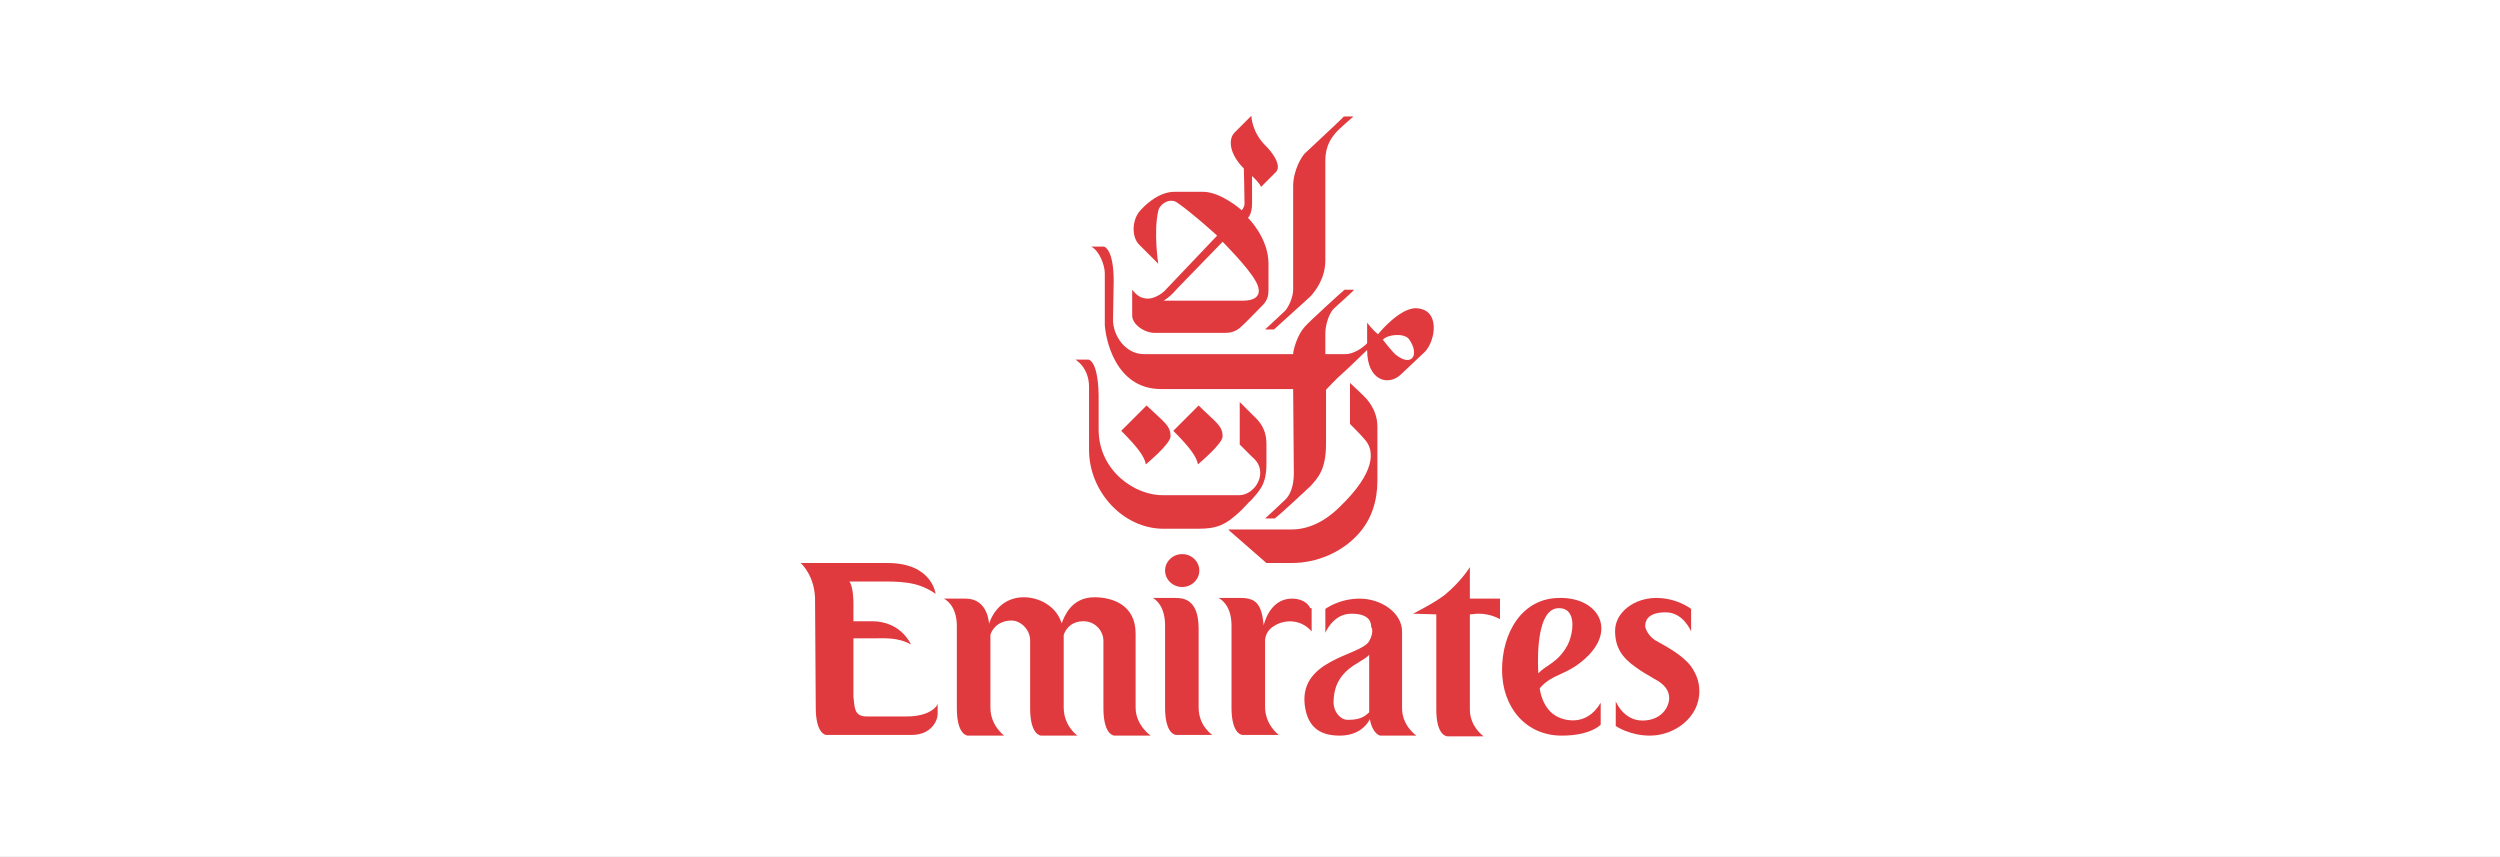
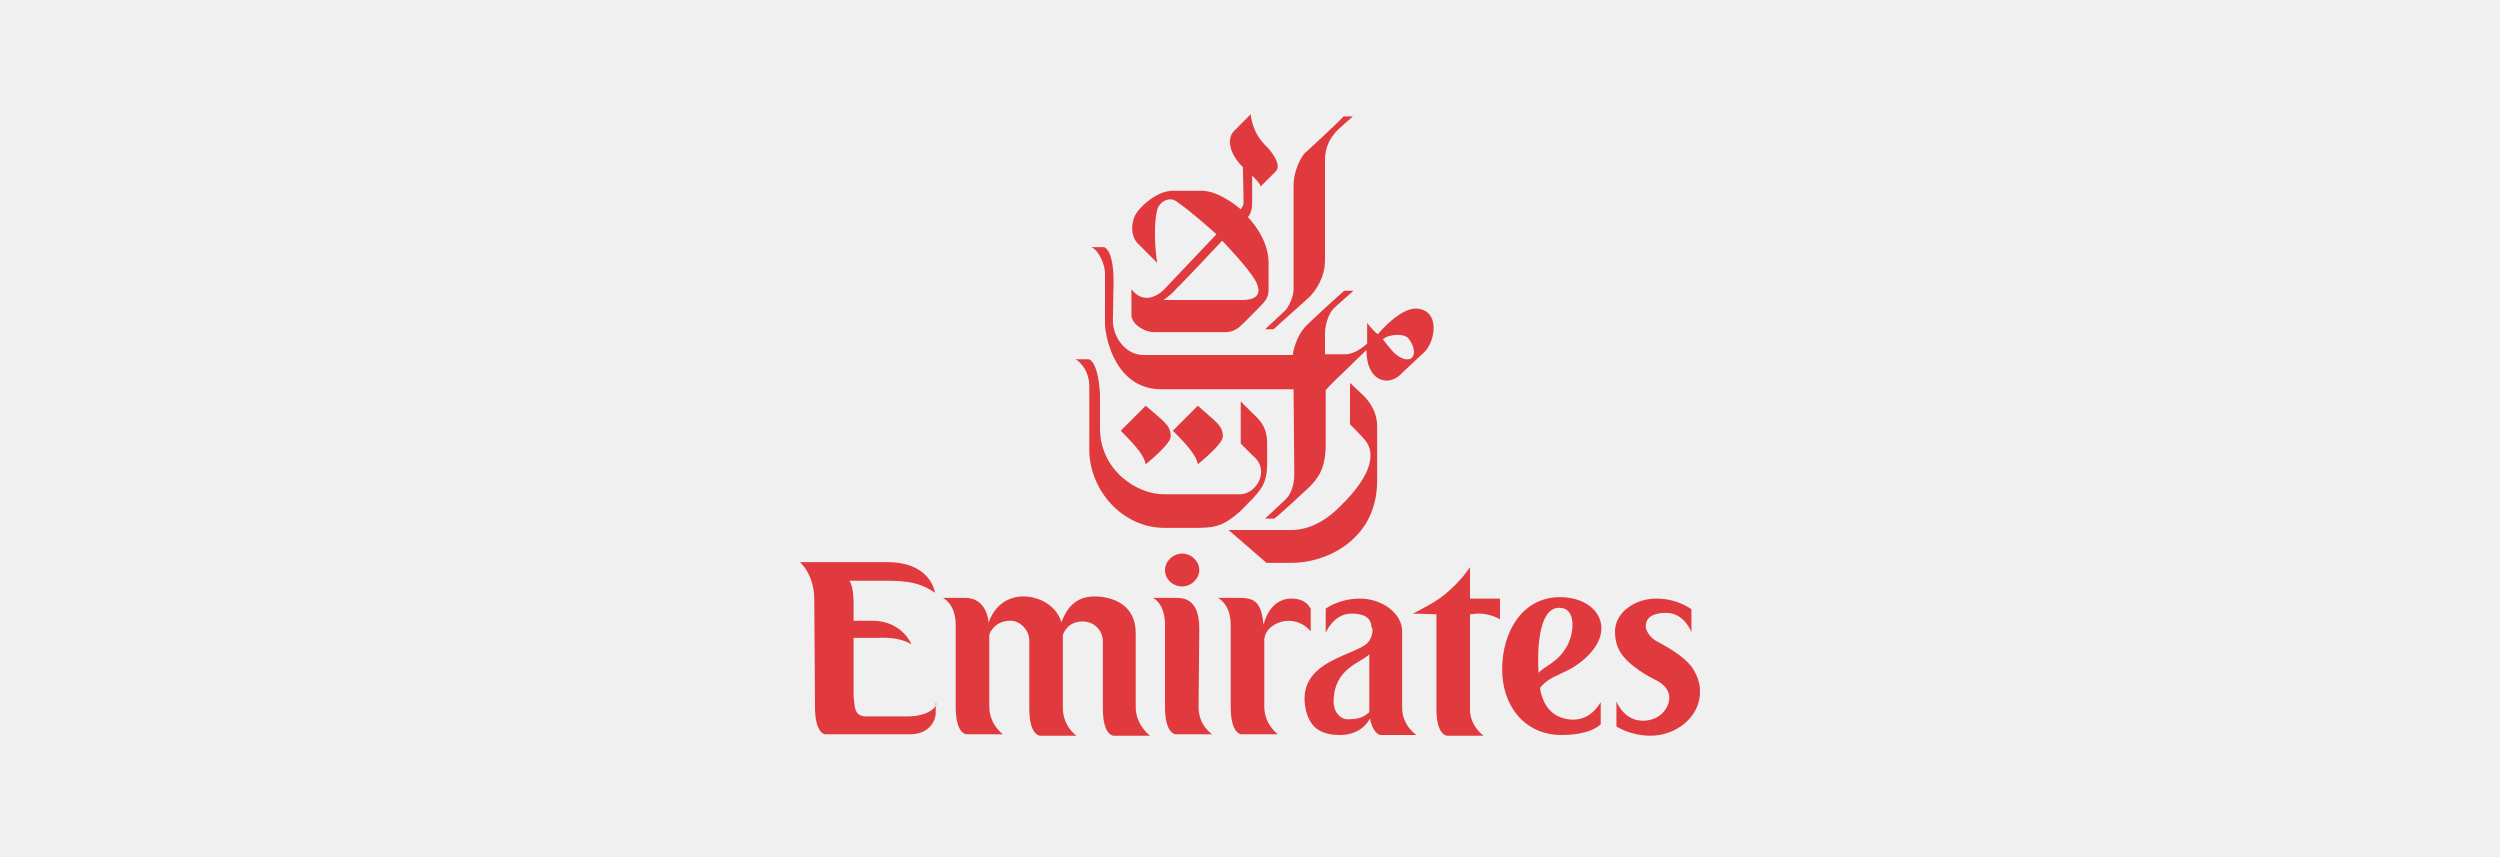
- <svg xmlns="http://www.w3.org/2000/svg" version="1.1" id="Layer_1" x="0px" y="0px" viewBox="-951 3197.7 365 125" enable-background="new -951 3197.7 365 125" xml:space="preserve">
-   <rect id="Rectangle-84" x="-951" y="3197.7" fill="#FFFFFF" width="365" height="125">
+ <svg xmlns="http://www.w3.org/2000/svg" version="1.0" id="Layer_1" x="0px" y="0px" viewBox="0 50.1 350 119.9" enable-background="new 0 50.1 350 119.9" xml:space="preserve">
+   <rect id="Rectangle-84" y="50.1" fill="none" width="350" height="119.9">
</rect>
-   <path id="Fill-1" fill="#E03A3E" d="M-760.5,3220.1c-0.4,0.4-1.7,2.4-1.7,4.8c0,0.6,0,14.6,0,15.1c0,1.1-0.7,2.6-1.2,3.1  c-0.4,0.4-2.7,2.5-2.9,2.7l1.3,0c0.4-0.4,4.9-4.4,5.4-4.9c0.6-0.7,2.1-2.5,2.1-5.2c0-0.7,0-14,0-14.6c0-2.2,1-3.4,1.5-4  c0.5-0.6,2.3-2.1,2.6-2.4l-1.4,0C-755.1,3215.1-760,3219.6-760.5,3220.1" />
-   <path id="Fill-2" fill="#E03A3E" d="M-771.6,3275.1l5.5,4.8h3.7c3.7,0,7.2-1.6,9.4-3.9c2.3-2.3,3.1-5.3,3.1-8.1v-7.9  c0-2.6-1.7-4.2-2.1-4.6c-0.3-0.3-1.9-1.8-1.9-1.8v6c0,0,1.8,1.8,2.1,2.2c1.6,1.7,1.6,4.9-3.6,9.9c-0.9,0.9-3.5,3.3-7,3.3H-771.6" />
-   <path id="Fill-3" fill="#E03A3E" d="M-756.3,3242.8c-0.6,0.6-1.2,2.2-1.2,3.6v3h3c1.2,0,2.7-1.1,3.1-1.6c0,0,0-3,0-3  s0.8,1.1,1.6,1.7c0.3-0.4,3.1-3.7,5.4-3.8c3.8,0,3,4.8,1.4,6.4c-0.5,0.5-2.8,2.6-3.5,3.3c-1.8,1.7-4.9,0.9-4.9-3.6  c0,0-3.3,3.2-3.8,3.6c-0.5,0.4-2.2,2.2-2.2,2.2v7.9c0,3.8-1.2,5-2.3,6.2c-0.4,0.4-4.6,4.3-5.2,4.7l-1.4,0c0,0,2.5-2.3,3-2.8  c0.6-0.6,1.2-1.8,1.2-3.8c0-0.5-0.1-12.3-0.1-12.3h-19.3c-6.7,0-8.1-7.4-8.2-9.4c0-0.6,0-6.5,0-7.5c0-1.2-0.8-3.3-2-3.9h1.9  c0.2,0.1,1.4,0.6,1.4,5.1c0,0-0.1,5.3-0.1,5.6c0,2.3,1.8,5,4.5,5c0.5,0,21.8,0,21.8,0c0-0.6,0.6-2.8,1.7-4c0.6-0.7,5.3-5,5.8-5.4  l1.4,0C-753.5,3240.3-755.8,3242.3-756.3,3242.8L-756.3,3242.8z M-749.1,3247.3c0,0,1.3,1.7,1.9,2.2c2.4,1.9,3.5-0.1,1.9-2.3  C-746,3246.3-748.4,3246.5-749.1,3247.3L-749.1,3247.3z" />
-   <path id="Fill-4" fill="#E03A3E" d="M-772.5,3261.4c0,1.1-3.4,3.9-3.6,4.1c-0.2-1.1-1.1-2.4-3.6-4.9l3.7-3.7  C-773.6,3259.3-772.5,3259.8-772.5,3261.4" />
-   <path id="Fill-5" fill="#E03A3E" d="M-766.1,3219.1c0.7,0.7,2.3,2.7,1.4,3.7c-0.8,0.8-2.2,2.2-2.2,2.2c-0.1-0.5-1.3-1.6-1.3-1.6  s0,3.6,0,4c0,1.6-0.6,2.1-0.6,2.1s3,2.9,3,6.7c0,1.8,0,3.5,0,3.9c0,0.8-0.2,1.4-0.7,2c-0.3,0.3-3,3.1-3.4,3.4  c-0.8,0.7-1.6,0.8-2.3,0.8h-10.2c-1.6,0-3.3-1.3-3.3-2.5c0-0.3,0-3.8,0-3.8c0.5,0.6,1.1,1.3,2.3,1.3c1,0,2.1-0.8,2.4-1.1  c0.3-0.3,7.7-8.1,7.7-8.1s-3.5-3.2-5.8-4.8c-1.1-0.8-2.6,0.2-2.8,1.2c-0.7,3.1,0,7.7,0,7.7s-2.3-2.3-2.8-2.8  c-1.1-1.1-1.1-3.7,0.3-5.1c0.2-0.2,2.3-2.6,4.9-2.6h4.1c2.7,0,5.7,2.7,5.7,2.7s0.4-0.5,0.4-0.9c0-1.4-0.1-5.2-0.1-5.2  c-2.1-2.1-2.3-4.2-1.4-5.2c1.8-1.8,2.5-2.5,2.5-2.5S-768.3,3217-766.1,3219.1L-766.1,3219.1z M-779,3239.7c-1,1.1-1.2,1.3-2.1,1.9  h11.5c3.1,0,2.5-1.9,1.9-2.9c-1.1-2-4.8-5.7-4.8-5.7S-778.8,3239.5-779,3239.7L-779,3239.7z" />
-   <path id="Fill-6" fill="#E03A3E" d="M-792.1,3250.2h-1.9c0,0,2,1.1,2,4v9.2c0,6,4.9,11.5,10.9,11.5h5c3,0,4.1-0.7,5.9-2.3  c0.7-0.6,1.5-1.6,1.9-1.9c1-1.2,2.2-2.1,2.2-5.2v-3c0-2.6-1.5-3.7-2.2-4.4c-0.5-0.5-1.7-1.7-1.7-1.7v6.2c0,0,1.3,1.3,1.8,1.8  c2.6,2.1,0.5,5.6-1.9,5.6c-0.5,0-10.3,0-11,0c-4.1,0.1-9.5-3.5-9.5-9.6v-5C-790.7,3250.2-792.1,3250.2-792.1,3250.2" />
-   <path id="Fill-7" fill="#E03A3E" d="M-780.1,3261.4c0,1.1-3.4,3.9-3.6,4.1c-0.2-1.1-1.1-2.4-3.6-4.9l3.7-3.7  C-781.1,3259.3-780.1,3259.8-780.1,3261.4" />
-   <path id="Fill-8" fill="#E03A3E" d="M-818.6,3302.3c-0.6,0-5.2,0-5.9,0c-1.9,0-1.7-1.5-1.9-2.9v-8.5c0,0,1.3,0,2.8,0  c1.6,0,3.7-0.2,5.6,0.9c0,0-1.4-3.4-5.7-3.4h-2.7v-1.7v-1c0,0,0-2.4-0.6-3.1c0,0,3.6,0,3.9,0c3.4,0,6-0.1,8.7,1.8c0,0-0.5-4.5-7-4.5  h-12.7c0,0,2.2,1.9,2.1,5.7l0.1,15.4c0,3.9,1.5,4,1.5,4h4.3h2h6.2c2.8,0,3.8-2,3.8-3.1l0-1.5C-814,3300.5-814.9,3302.3-818.6,3302.3  " />
-   <path id="Fill-9" fill="#E03A3E" d="M-785.2,3301v-10.8c0-4.2-3.4-5.3-6-5.3c-3.4,0-4.4,2.8-4.8,3.8c-0.8-2.6-3.4-3.8-5.5-3.8  c-4.1,0-5.1,3.9-5.1,3.9s-0.1-3.7-3.4-3.7l-3.2,0c0,0,1.9,0.8,1.9,4l0,12c0,4,1.6,4,1.6,4h5.3c-0.1-0.1-2-1.5-2-4.1v-10.6  c0.1-0.5,0.9-2.1,3.1-2.1c1.3,0,2.7,1.3,2.7,2.9l0,9.9c0,4,1.6,4,1.6,4h5.3c0,0-2-1.4-2-4.1l0-10.6c0.2-0.6,0.9-2,2.9-2  c1.6,0,2.9,1.3,2.9,2.9c0,0,0,9,0,9.8c0,4,1.6,4,1.6,4c2.8,0,5.3,0,5.3,0S-785.2,3303.6-785.2,3301" />
-   <path id="Fill-10" fill="#E03A3E" d="M-776,3301c0,2.7,2,4,2,4s-2.5,0-5.3,0c0,0-1.6,0-1.6-4v0l0-12c0-3.2-1.8-4-1.8-4h3.2  c1.1,0,3.5,0,3.5,4.5L-776,3301L-776,3301" />
-   <path id="Fill-11" fill="#E03A3E" d="M-759.7,3286.5c0,0-0.5-1.4-2.7-1.4c-3.3,0-4.1,3.9-4.1,3.9c-0.3-3.1-1.1-4-3.4-4l-3.2,0  c0,0,1.9,0.8,1.9,4l0,12c0,4,1.6,4,1.6,4h5.3c-0.1-0.1-2-1.5-2-4.1l0-9.8c0.1-0.9,0.6-1.6,1.3-2c1.7-1.1,4.1-0.9,5.5,0.8V3286.5" />
-   <path id="Fill-12" fill="#E03A3E" d="M-735.1,3287.3c1.8,0,3.1,0.8,3.1,0.8l0-3h-4.4l0-4.6c0,0-1.2,2-3.6,4  c-1.5,1.2-4.7,2.8-4.7,2.8l3.4,0.1l0,13.9c0,3.9,1.6,3.9,1.6,3.9c2.9,0,5.3,0,5.3,0s-2-1.4-2-3.9l0-13.9  C-735,3287.3-735.9,3287.3-735.1,3287.3" />
-   <path id="Fill-13" fill="#E03A3E" d="M-719,3293.3c-3,3.1-5.3,2.6-7.2,4.9c0,0,0.3,3.1,2.7,4.2c0.8,0.4,4.1,1.5,6.2-2.1l0,3.2  c0,0-1.4,1.6-5.7,1.6c-5.2,0-8.7-4.1-8.7-9.6c0-5.4,2.9-10.5,8.4-10.5C-718,3284.9-715.1,3289.2-719,3293.3L-719,3293.3z   M-722.2,3292c0.9-1.6,1.6-5.7-1.4-5.5c-3.5,0.3-2.8,9.5-2.8,9.5C-725.3,3294.8-723.6,3294.5-722.2,3292L-722.2,3292z" />
-   <path id="Fill-14" fill="#E03A3E" d="M-778.4,3283.4c1.4,0,2.5-1.1,2.5-2.4c0-1.3-1.1-2.4-2.5-2.4c-1.4,0-2.5,1.1-2.5,2.4  C-780.9,3282.3-779.8,3283.4-778.4,3283.4" />
-   <path id="Fill-15" fill="#E03A3E" d="M-754.2,3302.8c-1.2,0-2.1-1.3-2.1-2.5c0-5,4.1-5.7,5.2-7l0,8.4  C-751.6,3302.1-752.1,3302.8-754.2,3302.8L-754.2,3302.8z M-751.1,3291.3c-1.2,2.2-10.8,2.6-9.3,10c0.6,2.9,2.5,3.8,5,3.8  c2.4,0,3.8-1.2,4.4-2.4c0.4,2.2,1.5,2.4,1.5,2.4c2.8,0,5.3,0,5.3,0s-2.1-1.4-2.1-4v-11.2c0-2.7-3-4.8-6.2-4.8c-3,0-5,1.5-5,1.5v3.5  c0,0,1.1-2.8,3.8-2.8c2.7,0,2.9,1.3,2.9,2C-750.7,3289.2-750.4,3290.1-751.1,3291.3L-751.1,3291.3z" />
-   <path id="Fill-16" fill="#E03A3E" d="M-707.3,3299.6c0,1.4-1.2,3.3-3.9,3.3c-2.8,0-3.9-2.8-3.9-2.8v3.6c0,0,2,1.4,5,1.4  c3.6,0,7.3-2.7,7.2-6.6c0-1.3-0.5-2.5-1.2-3.5c-1.2-1.6-3.4-2.8-5.2-3.8c-1-0.6-1.5-1.7-1.5-2.1c0-0.7,0.3-2,3-2  c2.6,0,3.7,2.8,3.7,2.8l0-3.3c0,0-2-1.6-5.1-1.6c-3.2,0-6,2.1-6,4.8c0,2.4,1,3.9,3,5.3c0.8,0.6,1.7,1.1,2.7,1.7  C-707.9,3297.6-707.3,3298.6-707.3,3299.6" />
+   <path id="Fill-1" fill="#E03A3E" d="M182.7,71.5c-0.4,0.4-1.6,2.3-1.6,4.6c0,0.6,0,14,0,14.5c0,1.1-0.7,2.5-1.2,3  c-0.4,0.4-2.6,2.4-2.8,2.6h1.2c0.4-0.4,4.7-4.2,5.2-4.7c0.6-0.7,2-2.4,2-5c0-0.7,0-13.4,0-14c0-2.1,1-3.3,1.4-3.8  c0.5-0.6,2.2-2,2.5-2.3h-1.3C187.8,66.8,183.2,71.1,182.7,71.5" />
+   <path id="Fill-2" fill="#E03A3E" d="M172,124.3l5.3,4.6h3.5c3.5,0,6.9-1.5,9-3.7c2.2-2.2,3-5.1,3-7.8v-7.6c0-2.5-1.6-4-2-4.4  c-0.3-0.3-1.8-1.7-1.8-1.7v5.8c0,0,1.7,1.7,2,2.1c1.5,1.6,1.5,4.7-3.5,9.5c-0.9,0.9-3.4,3.2-6.7,3.2L172,124.3" />
+   <path id="Fill-3" fill="#E03A3E" d="M186.7,93.3c-0.6,0.6-1.2,2.1-1.2,3.5v2.9h2.9c1.2,0,2.6-1.1,3-1.5v-2.9c0,0,0.8,1.1,1.5,1.6  c0.3-0.4,3-3.5,5.2-3.6c3.6,0,2.9,4.6,1.3,6.1c-0.5,0.5-2.7,2.5-3.4,3.2c-1.7,1.6-4.7,0.9-4.7-3.5c0,0-3.2,3.1-3.6,3.5  c-0.5,0.4-2.1,2.1-2.1,2.1v7.6c0,3.6-1.2,4.8-2.2,5.9c-0.4,0.4-4.4,4.1-5,4.5h-1.3c0,0,2.4-2.2,2.9-2.7c0.6-0.6,1.2-1.7,1.2-3.6  c0-0.5-0.1-11.8-0.1-11.8h-18.5c-6.4,0-7.8-7.1-7.9-9c0-0.6,0-6.2,0-7.2c0-1.2-0.8-3.2-1.9-3.7h1.8c0.2,0.1,1.3,0.6,1.3,4.9  c0,0-0.1,5.1-0.1,5.4c0,2.2,1.7,4.8,4.3,4.8c0.5,0,20.9,0,20.9,0c0-0.6,0.6-2.7,1.6-3.8c0.6-0.7,5.1-4.8,5.6-5.2h1.3  C189.4,90.9,187.2,92.8,186.7,93.3L186.7,93.3z M193.6,97.6c0,0,1.2,1.6,1.8,2.1c2.3,1.8,3.4-0.1,1.8-2.2  C196.6,96.7,194.3,96.9,193.6,97.6L193.6,97.6z" />
+   <path id="Fill-4" fill="#E03A3E" d="M171.2,111.2c0,1.1-3.3,3.7-3.5,3.9c-0.2-1.1-1.1-2.3-3.5-4.7l3.5-3.5  C170.1,109.1,171.2,109.6,171.2,111.2" />
+   <path id="Fill-5" fill="#E03A3E" d="M177.3,70.6c0.7,0.7,2.2,2.6,1.3,3.5c-0.8,0.8-2.1,2.1-2.1,2.1c-0.1-0.5-1.2-1.5-1.2-1.5  s0,3.5,0,3.8c0,1.5-0.6,2-0.6,2s2.9,2.8,2.9,6.4c0,1.7,0,3.4,0,3.7c0,0.8-0.2,1.3-0.7,1.9c-0.3,0.3-2.9,3-3.3,3.3  c-0.8,0.7-1.5,0.8-2.2,0.8h-9.8c-1.5,0-3.2-1.2-3.2-2.4c0-0.3,0-3.6,0-3.6c0.5,0.6,1.1,1.2,2.2,1.2c1,0,2-0.8,2.3-1.1  c0.3-0.3,7.4-7.8,7.4-7.8s-3.4-3.1-5.6-4.6c-1.1-0.8-2.5,0.2-2.7,1.2c-0.7,3,0,7.4,0,7.4s-2.2-2.2-2.7-2.7c-1.1-1.1-1.1-3.5,0.3-4.9  c0.2-0.2,2.2-2.5,4.7-2.5h3.9c2.6,0,5.5,2.6,5.5,2.6s0.4-0.5,0.4-0.9c0-1.3-0.1-5-0.1-5c-2-2-2.2-4-1.3-5c1.7-1.7,2.4-2.4,2.4-2.4  S175.2,68.6,177.3,70.6L177.3,70.6z M164.9,90.3c-1,1.1-1.2,1.2-2,1.8h11c3,0,2.4-1.8,1.8-2.8c-1.1-1.9-4.6-5.5-4.6-5.5  S165.1,90.2,164.9,90.3L164.9,90.3z" />
+   <path id="Fill-6" fill="#E03A3E" d="M152.4,100.4h-1.8c0,0,1.9,1.1,1.9,3.8v8.8c0,5.8,4.7,11,10.5,11h4.8c2.9,0,3.9-0.7,5.7-2.2  c0.7-0.6,1.4-1.5,1.8-1.8c1-1.2,2.1-2,2.1-5v-2.9c0-2.5-1.4-3.5-2.1-4.2c-0.5-0.5-1.6-1.6-1.6-1.6v5.9c0,0,1.2,1.2,1.7,1.7  c2.5,2,0.5,5.4-1.8,5.4c-0.5,0-9.9,0-10.5,0c-3.9,0.1-9.1-3.4-9.1-9.2v-4.8C153.7,100.4,152.4,100.4,152.4,100.4" />
+   <path id="Fill-7" fill="#E03A3E" d="M163.9,111.2c0,1.1-3.3,3.7-3.5,3.9c-0.2-1.1-1.1-2.3-3.5-4.7l3.5-3.5  C162.9,109.1,163.9,109.6,163.9,111.2" />
+   <path id="Fill-8" fill="#E03A3E" d="M127,150.4c-0.6,0-5,0-5.7,0c-1.8,0-1.6-1.4-1.8-2.8v-8.2c0,0,1.2,0,2.7,0  c1.5,0,3.5-0.2,5.4,0.9c0,0-1.3-3.3-5.5-3.3h-2.6v-1.6v-1c0,0,0-2.3-0.6-3c0,0,3.5,0,3.7,0c3.3,0,5.8-0.1,8.3,1.7  c0,0-0.5-4.3-6.7-4.3h-12.2c0,0,2.1,1.8,2,5.5l0.1,14.8c0,3.7,1.4,3.8,1.4,3.8h4.1h1.9h5.9c2.7,0,3.6-1.9,3.6-3v-1.4  C131.4,148.6,130.5,150.4,127,150.4" />
+   <path id="Fill-9" fill="#E03A3E" d="M159,149.1v-10.4c0-4-3.3-5.1-5.8-5.1c-3.3,0-4.2,2.7-4.6,3.6c-0.8-2.5-3.3-3.6-5.3-3.6  c-3.9,0-4.9,3.7-4.9,3.7s-0.1-3.5-3.3-3.5h-3.1c0,0,1.8,0.8,1.8,3.8v11.5c0,3.8,1.5,3.8,1.5,3.8h5.1c-0.1-0.1-1.9-1.4-1.9-3.9V139  c0.1-0.5,0.9-2,3-2c1.2,0,2.6,1.2,2.6,2.8v9.5c0,3.8,1.5,3.8,1.5,3.8h5.1c0,0-1.9-1.3-1.9-3.9V139c0.2-0.6,0.9-1.9,2.8-1.9  c1.5,0,2.8,1.2,2.8,2.8c0,0,0,8.6,0,9.4c0,3.8,1.5,3.8,1.5,3.8c2.7,0,5.1,0,5.1,0S159,151.6,159,149.1" />
+   <path id="Fill-10" fill="#E03A3E" d="M167.8,149.1c0,2.6,1.9,3.8,1.9,3.8s-2.4,0-5.1,0c0,0-1.5,0-1.5-3.8l0,0v-11.5  c0-3.1-1.7-3.8-1.7-3.8h3.1c1.1,0,3.4,0,3.4,4.3L167.8,149.1L167.8,149.1" />
+   <path id="Fill-11" fill="#E03A3E" d="M183.4,135.2c0,0-0.5-1.3-2.6-1.3c-3.2,0-3.9,3.7-3.9,3.7c-0.3-3-1.1-3.8-3.3-3.8h-3.1  c0,0,1.8,0.8,1.8,3.8v11.5c0,3.8,1.5,3.8,1.5,3.8h5.1c-0.1-0.1-1.9-1.4-1.9-3.9v-9.4c0.1-0.9,0.6-1.5,1.2-1.9  c1.6-1.1,3.9-0.9,5.3,0.8v-3.3" />
+   <path id="Fill-12" fill="#E03A3E" d="M207,136c1.7,0,3,0.8,3,0.8v-2.9h-4.2v-4.4c0,0-1.2,1.9-3.5,3.8c-1.4,1.2-4.5,2.7-4.5,2.7  l3.3,0.1v13.3c0,3.7,1.5,3.7,1.5,3.7c2.8,0,5.1,0,5.1,0s-1.9-1.3-1.9-3.7v-13.3C207.1,136,206.3,136,207,136" />
+   <path id="Fill-13" fill="#E03A3E" d="M222.5,141.7c-2.9,3-5.1,2.5-6.9,4.7c0,0,0.3,3,2.6,4c0.8,0.4,3.9,1.4,5.9-2v3.1  c0,0-1.3,1.5-5.5,1.5c-5,0-8.3-3.9-8.3-9.2c0-5.2,2.8-10.1,8.1-10.1C223.4,133.7,226.2,137.8,222.5,141.7L222.5,141.7z M219.4,140.5  c0.9-1.5,1.5-5.5-1.3-5.3c-3.4,0.3-2.7,9.1-2.7,9.1C216.4,143.2,218.1,142.9,219.4,140.5L219.4,140.5z" />
+   <path id="Fill-14" fill="#E03A3E" d="M165.5,132.2c1.3,0,2.4-1.1,2.4-2.3c0-1.2-1.1-2.3-2.4-2.3s-2.4,1.1-2.4,2.3  C163.1,131.2,164.2,132.2,165.5,132.2" />
+   <path id="Fill-15" fill="#E03A3E" d="M188.7,150.8c-1.2,0-2-1.2-2-2.4c0-4.8,3.9-5.5,5-6.7v8.1C191.2,150.2,190.7,150.8,188.7,150.8  L188.7,150.8z M191.7,139.8c-1.2,2.1-10.4,2.5-8.9,9.6c0.6,2.8,2.4,3.6,4.8,3.6c2.3,0,3.6-1.2,4.2-2.3c0.4,2.1,1.4,2.3,1.4,2.3  c2.7,0,5.1,0,5.1,0s-2-1.3-2-3.8v-10.7c0-2.6-2.9-4.6-5.9-4.6c-2.9,0-4.8,1.4-4.8,1.4v3.4c0,0,1.1-2.7,3.6-2.7s2.8,1.2,2.8,1.9  C192.1,137.8,192.4,138.7,191.7,139.8L191.7,139.8z" />
+   <path id="Fill-16" fill="#E03A3E" d="M233.7,147.8c0,1.3-1.2,3.2-3.7,3.2c-2.7,0-3.7-2.7-3.7-2.7v3.5c0,0,1.9,1.3,4.8,1.3  c3.5,0,7-2.6,6.9-6.3c0-1.2-0.5-2.4-1.2-3.4c-1.2-1.5-3.3-2.7-5-3.6c-1-0.6-1.4-1.6-1.4-2c0-0.7,0.3-1.9,2.9-1.9  c2.5,0,3.5,2.7,3.5,2.7v-3.2c0,0-1.9-1.5-4.9-1.5c-3.1,0-5.8,2-5.8,4.6c0,2.3,1,3.7,2.9,5.1c0.8,0.6,1.6,1.1,2.6,1.6  C233.1,145.9,233.7,146.8,233.7,147.8" />
</svg>
